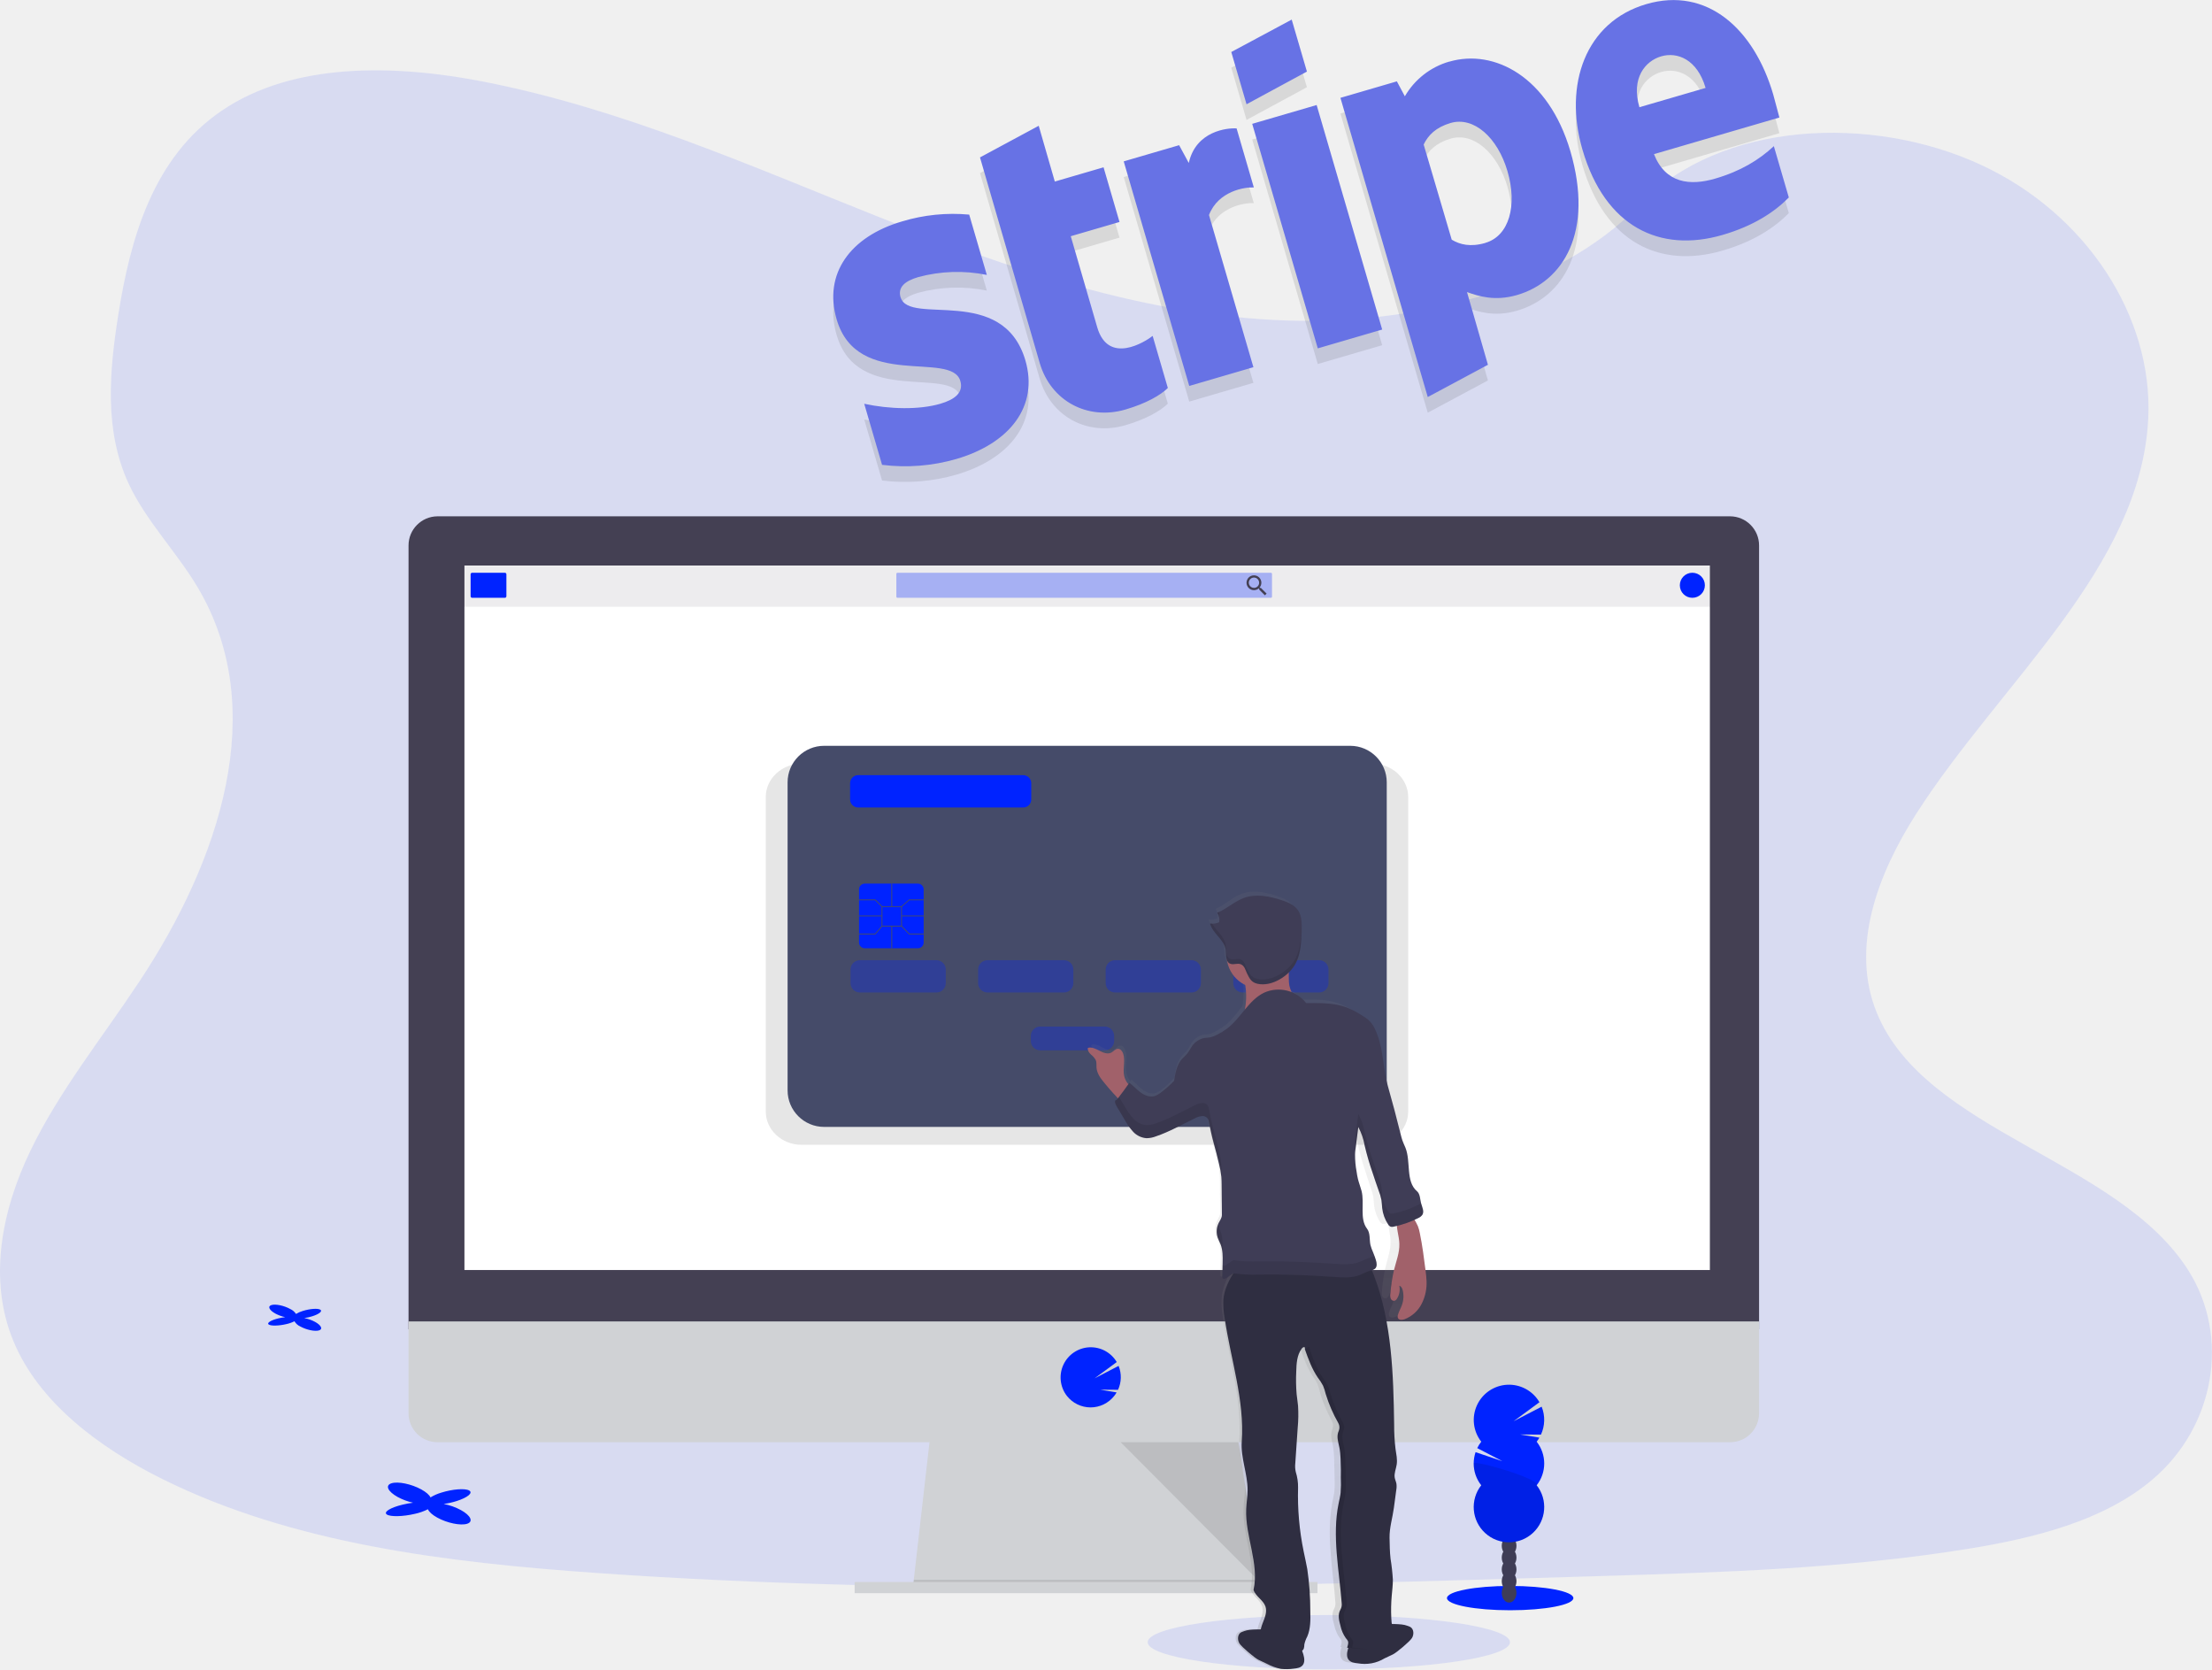
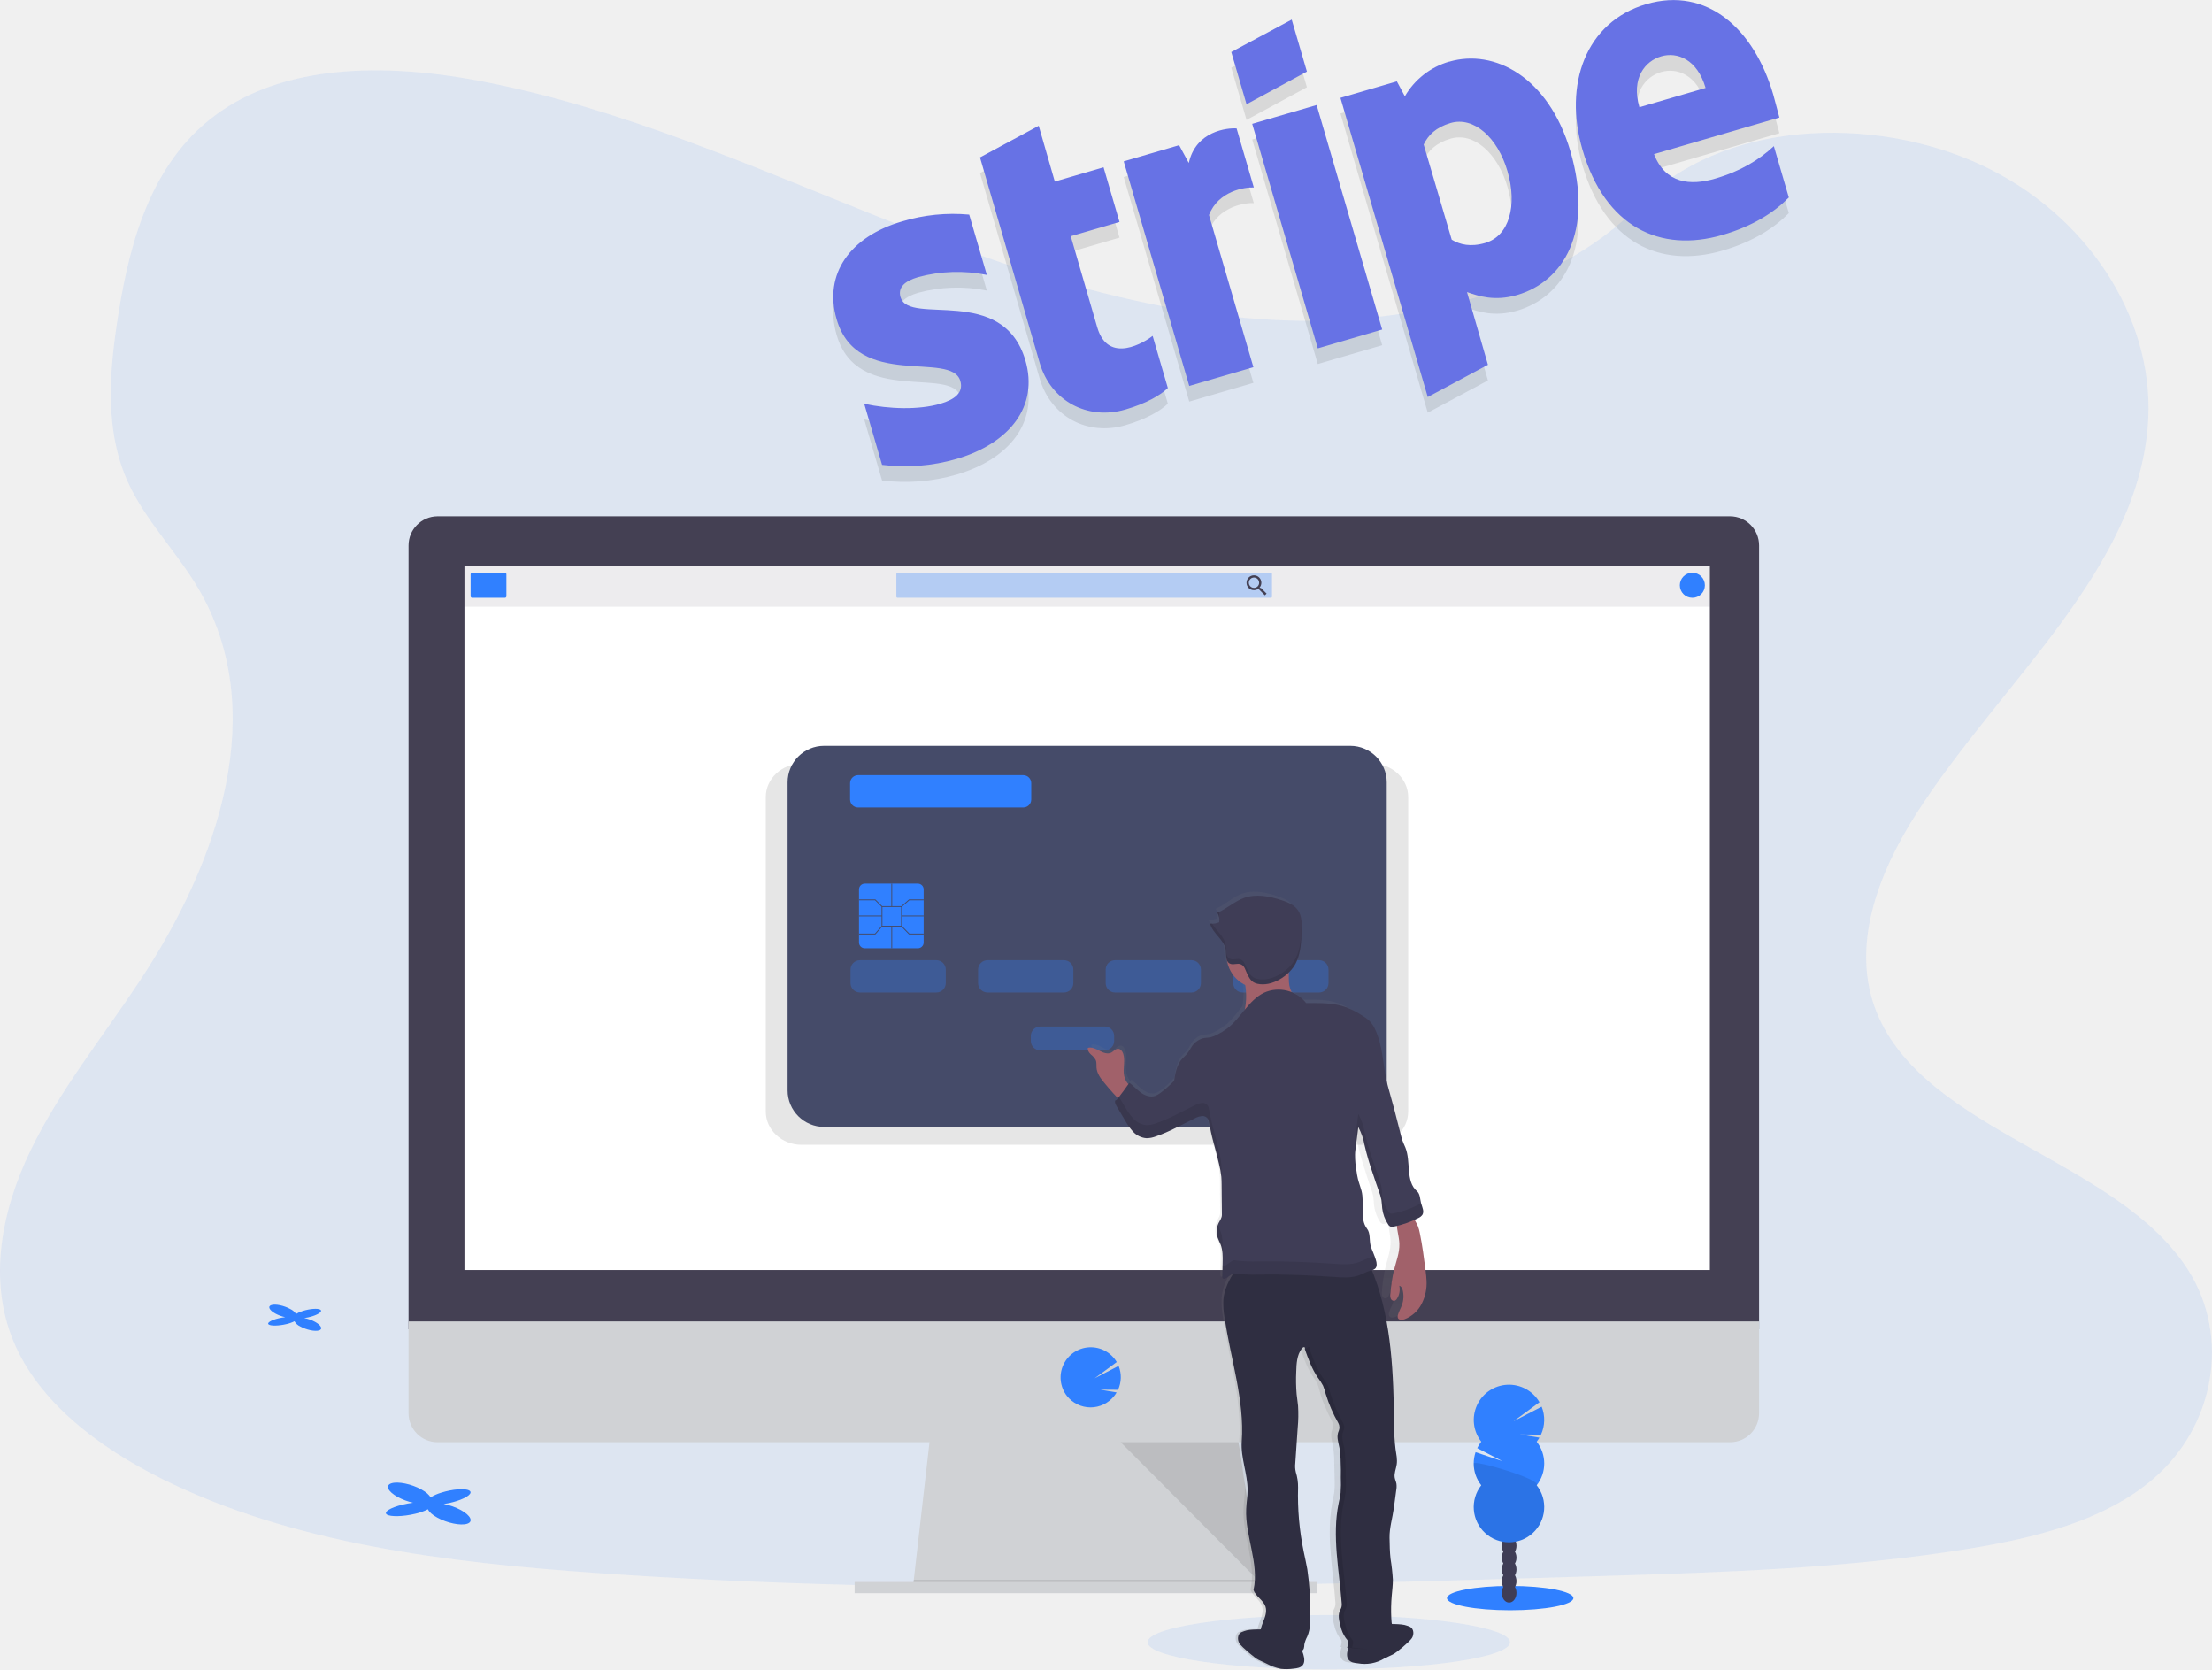
<svg xmlns="http://www.w3.org/2000/svg" id="b46bdb45-05c7-43e7-afee-243a50499326" data-name="Layer 1" width="1130" height="852.62" viewBox="0 0 1130 852.62">
  <defs>
    <linearGradient id="e0268b55-f382-4d45-820e-0bb1dff069b1" x1="675.66" y1="876.2" x2="675.66" y2="479.07" gradientUnits="userSpaceOnUse">
      <stop offset="0" stop-color="gray" stop-opacity="0.25" />
      <stop offset="0.54" stop-color="gray" stop-opacity="0.12" />
      <stop offset="1" stop-color="gray" stop-opacity="0.1" />
    </linearGradient>
  </defs>
-   <path d="M691.54,187.35c-72.44-2.57-141.44-26.53-207.32-52.74S353.07,79.35,282.37,65.46c-45.48-8.93-97.49-10.19-134.13,14.78-35.27,24-46.66,65.54-52.78,104-4.61,29-7.32,59.45,5.3,86.57,8.77,18.83,24.34,34.65,35.11,52.68,37.45,62.75,11,140.13-29.62,201.4-19,28.74-41.13,56.16-55.82,86.75s-21.49,65.65-8.64,96.86c12.75,30.94,43.11,54.17,76,70.51,66.81,33.2,145.54,42.7,222.31,48.08,169.94,11.91,340.79,6.75,511.18,1.59,63.06-1.92,126.39-3.85,188.43-13.84,34.44-5.55,70-14.35,95-35.61,31.75-27,39.62-72.67,18.34-106.5C1117.4,616,1018.73,601.92,993.79,541c-13.73-33.52.37-70.86,20.32-102,42.8-66.69,114.54-125.2,118.32-201.44,2.6-52.36-31.89-104.8-85.21-129.57-55.9-26-133.4-22.7-174.64,20.28C830.12,172.6,755.5,189.63,691.54,187.35Z" transform="translate(-35 -23.69)" fill="#0023ff" opacity="0.1" />
+   <path d="M691.54,187.35c-72.44-2.57-141.44-26.53-207.32-52.74S353.07,79.35,282.37,65.46c-45.48-8.93-97.49-10.19-134.13,14.78-35.27,24-46.66,65.54-52.78,104-4.61,29-7.32,59.45,5.3,86.57,8.77,18.83,24.34,34.65,35.11,52.68,37.45,62.75,11,140.13-29.62,201.4-19,28.74-41.13,56.16-55.82,86.75s-21.49,65.65-8.64,96.86c12.75,30.94,43.11,54.17,76,70.51,66.81,33.2,145.54,42.7,222.31,48.08,169.94,11.91,340.79,6.75,511.18,1.59,63.06-1.92,126.39-3.85,188.43-13.84,34.44-5.55,70-14.35,95-35.61,31.75-27,39.62-72.67,18.34-106.5C1117.4,616,1018.73,601.92,993.79,541c-13.73-33.52.37-70.86,20.32-102,42.8-66.69,114.54-125.2,118.32-201.44,2.6-52.36-31.89-104.8-85.21-129.57-55.9-26-133.4-22.7-174.64,20.28C830.12,172.6,755.5,189.63,691.54,187.35Z" transform="translate(-35 -23.69)" fill="#3080ff" opacity="0.1" />
  <path d="M495.05,183.53c-1.49-5.11,2.13-8.3,9.07-10.33a76.1,76.1,0,0,1,35-1.1l-9-30.8a89.93,89.93,0,0,0-34.26,3.46c-26.6,7.76-40.24,26.82-33.47,50C472.91,231,521,210.65,525.58,226.24c1.76,6-2.9,9.53-10.24,11.67-10.88,3.18-26.08,2.78-38.85,0l9.11,31.19a94.55,94.55,0,0,0,38-3c27.26-8,42.06-26.93,35.21-50.39-11.53-39-59.43-17.49-63.72-32.17Zm70.58-87.6-30,16.15,30.51,105c5.67,19.4,24.38,29.44,43.78,23.77,10.75-3.13,18-7.39,21.67-11l-7.76-26.6c-3.7,2.93-22.65,15-28.31-4.4L582,152.33l24.9-7.27-8.15-27.92-24.9,7.27Zm76.66,19-4.93-9.09-28.31,8.27L642.53,228.8l32.77-9.57-22.69-77.72c4.78-12.35,18.43-14.34,22.91-14.08l-8.8-30.15c-4.65-.35-20.83,1.25-24.43,17.66Zm32.42-20,32.9-9.6L741.09,200l-32.9,9.61L674.71,95Zm-2.9-10,30.83-16.68L694.87,41.7,664,58.25,671.81,85ZM775.37,63.14a38.55,38.55,0,0,0-22.7,17.73l-4.08-7.63-28.83,8.42,44.61,152.81L795.11,218l-10.69-37.13c5.71,2,14.07,4.85,25.6,1.49,23.46-6.85,39.32-32,27.19-73.51-11.23-38-38.9-52.36-61.84-45.67Zm18.5,92.6c-7.73,2.26-13.12.85-17.26-1.64l-14.33-48.59c2.3-4.79,6.25-8.79,13.73-11,11.92-3.49,24.08,7.47,29.09,24.64,5.13,17.56.83,33-11.23,36.56ZM940.87,80c-9.8-33.55-33.78-55.28-64.84-46.21s-42.34,41.09-32.62,74.38C854.93,147.59,883,161,915,151.67c15.6-4.55,26.36-11.54,33.82-19.12l-7.65-26.21c-7.61,7.06-17,12.8-30,16.58-12.71,3.71-25.28,2.55-31.24-12.5L944,91.71c-.5-1.7-2.23-8.59-3.14-11.74Zm-68.38,6.45c-4.33-14.81,2.92-23.61,11.18-26,8-2.33,18.31,1.34,22.63,16.15Z" transform="translate(-35 -23.69)" opacity="0.1" />
  <path d="M495.05,175.53c-1.49-5.11,2.13-8.3,9.07-10.33a76.1,76.1,0,0,1,35-1.1l-9-30.8a89.93,89.93,0,0,0-34.26,3.46c-26.6,7.76-40.24,26.82-33.47,50C472.91,223,521,202.65,525.58,218.24c1.76,6-2.9,9.53-10.24,11.67-10.88,3.18-26.08,2.78-38.85,0l9.11,31.19a94.55,94.55,0,0,0,38-3c27.26-8,42.06-26.93,35.21-50.39-11.53-39-59.43-17.49-63.72-32.17Zm70.58-87.6-30,16.15,30.51,105c5.67,19.4,24.38,29.44,43.78,23.77,10.75-3.13,18-7.39,21.67-11l-7.76-26.6c-3.7,2.93-22.65,15-28.31-4.4L582,144.33l24.9-7.27-8.15-27.92-24.9,7.27Zm76.66,19-4.93-9.09-28.31,8.27L642.53,220.8l32.77-9.57-22.69-77.72c4.78-12.35,18.43-14.34,22.91-14.08l-8.8-30.15c-4.65-.35-20.83,1.25-24.43,17.66Zm32.42-20,32.9-9.6L741.09,192l-32.9,9.61L674.71,87Zm-2.9-10,30.83-16.68L694.87,33.7,664,50.25,671.81,77ZM775.37,55.14a38.55,38.55,0,0,0-22.7,17.73l-4.08-7.63-28.83,8.42,44.61,152.81L795.11,210l-10.69-37.13c5.71,2,14.07,4.85,25.6,1.49,23.46-6.85,39.32-32,27.19-73.51-11.23-38-38.9-52.36-61.84-45.67Zm18.5,92.6c-7.73,2.26-13.12.85-17.26-1.64L762.28,97.51c2.3-4.79,6.25-8.79,13.73-11,11.92-3.49,24.08,7.47,29.09,24.64,5.13,17.56.83,33-11.23,36.56ZM940.87,72c-9.8-33.55-33.78-55.28-64.84-46.21s-42.34,41.09-32.62,74.38C854.93,139.59,883,153,915,143.67c15.6-4.55,26.36-11.54,33.82-19.12l-7.65-26.21c-7.61,7.06-17,12.8-30,16.58-12.71,3.71-25.28,2.55-31.24-12.5L944,83.71c-.5-1.7-2.23-8.59-3.14-11.74Zm-68.38,6.45c-4.33-14.81,2.92-23.61,11.18-26,8-2.33,18.31,1.34,22.63,16.15Z" transform="translate(-35 -23.69)" fill="#6772e5" />
-   <ellipse cx="678.83" cy="838.73" rx="92.55" ry="13.88" fill="#0023ff" opacity="0.1" />
+   <ellipse cx="678.83" cy="838.73" rx="92.55" ry="13.88" fill="#3080ff" opacity="0.1" />
  <polygon points="644.47 813.69 466.28 811.41 466.81 806.84 475.42 731.45 631.91 731.45 643.42 806.84 644.3 812.55 644.47 813.69" fill="#d0d2d5" />
  <polygon points="644.3 812.55 555.38 812.55 466.28 811.41 466.81 806.84 643.42 806.84 644.3 812.55" opacity="0.1" />
  <rect x="436.58" y="807.98" width="236.45" height="5.71" fill="#d0d2d5" />
  <path d="M933.62,302.34a14.87,14.87,0,0,0-14.8-14.95H258.5a14.88,14.88,0,0,0-14.8,14.95V702.6H933.62Z" transform="translate(-35 -23.69)" fill="#444053" />
  <path d="M243.7,698.6v46.88a14.8,14.8,0,0,0,14.8,14.8H918.82a14.79,14.79,0,0,0,14.8-14.8V698.6Z" transform="translate(-35 -23.69)" fill="#d0d2d5" />
  <rect x="237.26" y="288.83" width="636.23" height="359.81" fill="#fff" />
-   <path d="M592.09,742.5a15.43,15.43,0,0,0,12.13-5.89h0a15.28,15.28,0,0,0,1.2-1.77L597,733.44l9.15.07a15.44,15.44,0,0,0,.29-12.22l-12.27,6.37,11.32-8.32A15.42,15.42,0,1,0,580,736.6h0A15.43,15.43,0,0,0,592.09,742.5Z" transform="translate(-35 -23.69)" fill="#0023ff" />
+   <path d="M592.09,742.5a15.43,15.43,0,0,0,12.13-5.89h0a15.28,15.28,0,0,0,1.2-1.77L597,733.44l9.15.07a15.44,15.44,0,0,0,.29-12.22l-12.27,6.37,11.32-8.32A15.42,15.42,0,1,0,580,736.6h0A15.43,15.43,0,0,0,592.09,742.5Z" transform="translate(-35 -23.69)" fill="#3080ff" />
  <polygon points="572.51 736.59 643.6 807.98 632.69 736.59 572.51 736.59" opacity="0.1" />
  <rect x="236.76" y="288.87" width="636.92" height="21.02" fill="#444053" opacity="0.1" />
-   <rect x="240.41" y="292.53" width="18.28" height="12.79" rx="0.78" fill="#0023ff" />
-   <rect x="457.9" y="292.53" width="191.9" height="12.79" rx="0.58" fill="#0023ff" opacity="0.3" />
+   <rect x="240.41" y="292.53" width="18.28" height="12.79" rx="0.78" fill="#3080ff" />
+   <rect x="457.9" y="292.53" width="191.9" height="12.79" rx="0.58" fill="#3080ff" opacity="0.3" />
  <path d="M679.1,323.93h-.47l-.17-.14a3.94,3.94,0,0,0,.91-2.49,3.79,3.79,0,1,0-3.77,3.81,4,4,0,0,0,2.48-.91l.17.14v.47l2.93,2.93.87-.88Zm-3.5,0a2.64,2.64,0,1,1,2.63-2.63A2.61,2.61,0,0,1,675.6,323.93Z" transform="translate(-35 -23.69)" fill="#444053" />
-   <circle cx="864.54" cy="298.92" r="6.4" fill="#0023ff" />
+   <circle cx="864.54" cy="298.92" r="6.4" fill="#3080ff" />
  <path d="M736.09,413.74H444.48c-10.1,0-18.29,7.64-18.29,17.06V591.32c0,9.42,8.19,17.06,18.29,17.06H736.09c10.1,0,18.29-7.64,18.29-17.06V430.8C754.38,421.38,746.19,413.74,736.09,413.74Z" transform="translate(-35 -23.69)" opacity="0.1" />
  <rect x="402.34" y="380.91" width="306.08" height="194.64" rx="18.67" fill="#454b69" />
-   <rect x="434.49" y="490.39" width="48.66" height="16.51" rx="4.8" fill="#0023ff" opacity="0.3" />
-   <rect x="499.66" y="490.39" width="48.66" height="16.51" rx="4.8" fill="#0023ff" opacity="0.3" />
-   <rect x="526.59" y="524.28" width="42.58" height="12.16" rx="4.8" fill="#0023ff" opacity="0.3" />
-   <rect x="564.83" y="490.39" width="48.66" height="16.51" rx="4.8" fill="#0023ff" opacity="0.3" />
-   <rect x="630" y="490.39" width="48.66" height="16.51" rx="4.8" fill="#0023ff" opacity="0.3" />
-   <rect x="438.83" y="451.29" width="33.02" height="33.02" rx="2.95" fill="#0023ff" />
+   <rect x="434.49" y="490.39" width="48.66" height="16.51" rx="4.8" fill="#3080ff" opacity="0.3" />
+   <rect x="499.66" y="490.39" width="48.66" height="16.51" rx="4.8" fill="#3080ff" opacity="0.3" />
+   <rect x="526.59" y="524.28" width="42.58" height="12.16" rx="4.8" fill="#3080ff" opacity="0.3" />
+   <rect x="564.83" y="490.39" width="48.66" height="16.51" rx="4.8" fill="#3080ff" opacity="0.3" />
+   <rect x="630" y="490.39" width="48.66" height="16.51" rx="4.8" fill="#3080ff" opacity="0.3" />
+   <rect x="438.83" y="451.29" width="33.02" height="33.02" rx="2.95" fill="#3080ff" />
  <path d="M495.77,496.92H485.35V486.5h10.42Zm-10-.43h9.56v-9.56h-9.56Z" transform="translate(-35 -23.69)" fill="#454b69" />
  <rect x="455.34" y="451.29" width="0.43" height="11.73" fill="#454b69" />
  <rect x="455.34" y="473.01" width="0.43" height="11.3" fill="#454b69" />
  <rect x="438.83" y="467.58" width="11.73" height="0.43" fill="#454b69" />
  <rect x="460.56" y="467.58" width="11.3" height="0.43" fill="#454b69" />
  <polygon points="450.41 463.18 447 459.79 438.83 459.79 438.83 459.35 447.18 459.35 450.72 462.87 450.41 463.18" fill="#454b69" />
  <polygon points="460.7 463.18 460.41 462.86 464.38 459.35 471.85 459.35 471.85 459.79 464.55 459.79 460.7 463.18" fill="#454b69" />
  <polygon points="447.19 477.24 438.83 477.24 438.83 476.8 446.99 476.8 450.4 472.87 450.73 473.16 447.19 477.24" fill="#454b69" />
  <polygon points="471.85 477.24 464.37 477.24 460.4 473.17 460.71 472.86 464.56 476.8 471.85 476.8 471.85 477.24" fill="#454b69" />
-   <rect x="434.27" y="395.9" width="92.54" height="16.51" rx="4.1" fill="#0023ff" />
+   <rect x="434.27" y="395.9" width="92.54" height="16.51" rx="4.1" fill="#3080ff" />
  <path d="M758.79,676.69c-.06-1.72-.27-3.44-.48-5.15-.77-6.42-1.56-12.84-2.81-19.17a20.32,20.32,0,0,0-1-3.62c-.45-1.11-1.07-2.13-1.54-3.23a.56.56,0,0,0,0-.12c.58-.28,1.15-.56,1.71-.86a8.57,8.57,0,0,0,1.16-.71,3.28,3.28,0,0,0,.91-1c1-1.76-.12-4-.63-6h0c-.54-2.15-.42-4.73-2-6.17-5.64-5-2.84-15.2-5.66-22.36-.5-1.25-1.07-2.48-1.5-3.76-.33-1-.56-2-.8-3q-3-12.5-6.32-24.89c-2.33-8.56-2.08-17.48-5-25.84a27.79,27.79,0,0,0-2.15-5,13.42,13.42,0,0,0-3.88-4.19c-4.26-2.94-8.55-5.45-13.55-6.52s-10.4-.9-15.5-.88a16.42,16.42,0,0,0-7.24-5.65l-.09-.26a17.91,17.91,0,0,1-.94-3.13,21.35,21.35,0,0,1-.25-3.2c0-1.15-.05-2.31-.08-3.46l.28-.27a19.36,19.36,0,0,0,1.84-2.26,15.83,15.83,0,0,0,1.4-2.39,22.2,22.2,0,0,0,1.14-2.93,33,33,0,0,0,1.23-6.21c.27-2.47.35-5,.42-7.47,0-.5,0-1,0-1.51v-.37c0-.4,0-.79,0-1.18v-.13a13.47,13.47,0,0,0-1.86-7.28c-1.81-2.7-4.91-4-7.9-5.08-6-2.08-12.59-3.45-18.52-1.22-4.71,1.78-8.47,5.66-13.12,7.63v0a5.77,5.77,0,0,1,.29.55.59.59,0,0,1,0,.08c.08.18.15.35.21.53v0a6.57,6.57,0,0,1,.33,1.25h0a7.4,7.4,0,0,1,0,2.44,8.34,8.34,0,0,1-4.48.66,14.24,14.24,0,0,0,2.82,5.12c.41.52.84,1,1.25,1.55l.63.78A16.22,16.22,0,0,1,659.7,505a8.16,8.16,0,0,1,.49,1.87c.19,1.27.14,2.73.31,4a6.08,6.08,0,0,0,.41,1.59,16.75,16.75,0,0,0,8.88,12.47,36.8,36.8,0,0,1,0,11.94c0,.22-.08.44-.13.66-2.72,3.43-5.33,7.05-8.68,9.73a31.59,31.59,0,0,1-4.87,3.14,13.37,13.37,0,0,1-3.21,1.33c-1.26.29-2.58.25-3.83.56a10,10,0,0,0-5.69,4.63,33.45,33.45,0,0,1-2.1,3.38c-.7.87-1.58,1.58-2.32,2.41-2.68,3-3.41,7.34-4,11.4a52.19,52.19,0,0,1-6.83,6.31,10,10,0,0,1-2.54,1.47c-2.36.79-4.95-.22-7-1.74s-3.65-3.52-5.63-5.08l-.52.77a4.16,4.16,0,0,1-.41-.47,10,10,0,0,1-1.65-3.82c-.72-3.69.64-7.64-.42-11.23-.39-1.3-1.33-2.64-2.63-2.61s-2.11,1.33-3.23,1.94c-1.8,1-4,.09-5.78-.9s-3.81-2.1-5.76-1.51a4.09,4.09,0,0,0,1.49,3.4,9.07,9.07,0,0,1,2.42,2.93,13.23,13.23,0,0,1,.33,3.79c.2,2.92,2,5.43,3.74,7.71q3.24,4.15,6.78,8.06l0,0a2.5,2.5,0,0,1-1.26,1.09,2.65,2.65,0,0,0,0,1.45,5.88,5.88,0,0,0,.38.95c.23.47.51.93.75,1.36l3.51,6.17.57,1c.24.42.48.82.73,1.23a22.64,22.64,0,0,0,2.93,4,12,12,0,0,0,1.84,1.58,9.54,9.54,0,0,0,1.37.82,8,8,0,0,0,2.12.73,6.62,6.62,0,0,0,1.1.14,7.37,7.37,0,0,0,1.15,0,15.33,15.33,0,0,0,3.37-.87c6.69-2.35,12.83-6.1,19.19-9.29a10.68,10.68,0,0,1,2.79-1.08,4.58,4.58,0,0,1,1-.08,3.67,3.67,0,0,1,1,.17,3.61,3.61,0,0,1,.9.45,2.59,2.59,0,0,1,1.09,1.62c.19,1,.37,1.93.55,2.89s.38,1.92.58,2.88c.4,1.91.83,3.82,1.33,5.71.27,1,.53,2.06.79,3.1.64,2.54,1.27,5.1,1.85,7.66.18.8.35,1.61.51,2.41a37,37,0,0,1,.64,4.31.38.38,0,0,1,0,.1c.1,1.26.11,2.51.12,3.77l0,3.95.1,11.66c0,1.68-.9,2.73-1.61,4.24-.14.31-.27.63-.38.95h0v0a10.79,10.79,0,0,0-.33,1.24c0,.13-.06.27-.08.4s0,.31-.06.46,0,.3-.05.44,0,.3,0,.44,0,.32,0,.48,0,.28,0,.41,0,.35,0,.52,0,.25,0,.37.07.39.1.59l.06.3c.07.29.14.58.24.87.2.6.45,1.19.71,1.77s.52,1.17.74,1.77a12,12,0,0,1,.36,1.16,2.61,2.61,0,0,1,.06.27c.08.31.15.62.21.94l0,.22c.06.34.11.69.15,1a.49.49,0,0,1,0,.12c0,.39.08.78.1,1.17h0c.09,1.42.07,2.87,0,4.3l-.12,7.12v.22h0a1.25,1.25,0,0,0,.14.64.78.78,0,0,0,.67.36,2.54,2.54,0,0,0,1.39-.54l3.18-2.31H664c-2.51,4.11-4.52,8.64-4.91,13.47a43,43,0,0,0,.61,9.53c2.93,21,9.83,42.19,8.38,63.39-.57,8.35,2.89,16.49,2.87,24.85,0,3.25-.55,6.47-.69,9.71-.61,13.92,6.49,28,3.6,41.6,1,3.38,4.79,5.18,5.86,8.54.9,2.85-.4,5.88-1.45,8.67a17.67,17.67,0,0,0-.87,3c-2.91,0-6.14.06-8.08.87a12,12,0,0,0-1.57.64c-1.79,1.07-1.91,4-.78,5.77s7.48,7.42,9.34,8.35l4.07,2a24.42,24.42,0,0,0,7,2.64,23.94,23.94,0,0,0,6.21-.12c1.59-.17,3.35-.43,4.38-1.73,1.45-1.84.71-4.83-.28-7.49a2.67,2.67,0,0,0,.82-1.11,8.88,8.88,0,0,0,.27-2.13,16,16,0,0,1,1.42-4c1.67-4.07,1.6-8.65,1.5-13.08a151.73,151.73,0,0,0-1.48-21.53c-.5-3-1.18-6-1.76-9a148.92,148.92,0,0,1-2.73-33,26.41,26.41,0,0,0-1.11-7.94,14.26,14.26,0,0,1-.26-4.53l1.2-18.31a73.51,73.51,0,0,0,.17-11.2c-.17-2-.5-4-.7-6a91.27,91.27,0,0,1-.19-11.46c.11-4.11.3-8.52,2.65-11.82a1.84,1.84,0,0,1,1.12-.87c.48-.07.62.58.44,1,.25.76.51,1.51.77,2.27.08.22.15.43.23.64.13.39.27.78.41,1.17s.2.54.29.81l.39,1c.11.3.23.59.34.88s.25.63.38.94.26.62.4.93.24.57.37.86l.48,1c.12.25.24.51.37.76s.39.73.59,1.09c.11.21.22.42.34.62.32.56.65,1.1,1,1.64h0c.68,1,1.41,2,2,3.07a10.16,10.16,0,0,1,.56,1.09,26.93,26.93,0,0,1,1.31,4.26c.35,1.32.76,2.61,1.21,3.88s1,2.54,1.49,3.78c.27.62.55,1.24.83,1.85.84,1.85,1.75,3.67,2.67,5.47a5.09,5.09,0,0,1,.38,1,4.64,4.64,0,0,1,.11.51,4.56,4.56,0,0,1,0,1,4.2,4.2,0,0,1-.08.62,4.67,4.67,0,0,1-.27.9c-1.23,2.81-.24,5.58.3,8.34a52.75,52.75,0,0,1,.68,8.8c0,1,0,2,.09,2.93,0,1.22,0,2.43.07,3.65s0,2.62.07,3.93a34.25,34.25,0,0,1-.16,3.93c0,.46-.12.91-.19,1.36-.22,1.35-.53,2.69-.8,4a79.55,79.55,0,0,0-1.38,16q0,3.23.21,6.47c.12,2.17.29,4.33.48,6.5.1,1.19.22,2.38.34,3.57.2,2.06.42,4.12.64,6.18s.46,4.33.67,6.48.4,4.3.55,6.44a5.39,5.39,0,0,1-.64,3.06,6.88,6.88,0,0,0-.5,1.16,6.24,6.24,0,0,0-.22.85,9,9,0,0,0-.12,1,11.39,11.39,0,0,0,.12,2.1q.08.52.18,1c.15.69.33,1.38.51,2.06a20.73,20.73,0,0,0,2,5.4,8,8,0,0,0,.66,1c.07.1.15.19.23.29a7.17,7.17,0,0,1,.57.76,2.42,2.42,0,0,1,.21.39,3.07,3.07,0,0,1,.12,1.73c-.11.6-.32,1.2-.48,1.77h0l.52.07c-.73,2.31-1.07,4.68.16,6.23,1,1.3,2.79,1.56,4.38,1.73a23.5,23.5,0,0,0,6.21.13,24.42,24.42,0,0,0,7-2.64l4.07-2c1.86-.93,8.2-6.54,9.33-8.36s1-4.69-.77-5.76a11.29,11.29,0,0,0-1.57-.65c-1.8-.75-4.71-.82-7.43-.86-.14-1-.22-2.09-.26-3.12a86.22,86.22,0,0,1,.22-11.48c.23-2.71.58-5.41.55-8.12,0-3.62-.75-7.2-1.14-10.8s-.43-7.12-.49-10.68c-.09-5.24,1.45-10.23,2.12-15.41l1.17-9.11a11.08,11.08,0,0,0,.08-3.35c-.18-1-.64-2-.83-3-.41-2.27.62-4.52.94-6.81.37-2.63-.2-5.3-.57-7.94a103.23,103.23,0,0,1-.69-12.56c-.36-25.8-1.09-52.18-9.81-76.32-.35-1-.73-2-1.12-2.93a5.25,5.25,0,0,0,.52-.17,3.51,3.51,0,0,0,.77-.4,2.1,2.1,0,0,0,.3-.22,2.31,2.31,0,0,0,.59-1,3.77,3.77,0,0,0,.18-1.13,8.05,8.05,0,0,0-.29-2l-.12-.41c-.2-.68-.42-1.35-.65-2h0c-.22-.65-.46-1.28-.71-1.92a23.37,23.37,0,0,1-1.26-3.67c-.61-2.84,0-6.12-1.71-8.43-3.78-5.18-1.11-13.14-2.69-19.45-.52-2-1.28-4-1.76-6-.3-1.28-.49-2.59-.68-3.9a48.58,48.58,0,0,1-.74-8.58c0-1.44.22-2.88.39-4.31l1.2-9.92a29.6,29.6,0,0,1,2.84,8.16c.09.41.17.81.26,1.22a144.38,144.38,0,0,0,4,14.48c.91,2.87,1.81,5.73,2.79,8.57.29.81.57,1.63.83,2.46a19.8,19.8,0,0,1,.6,2.53c.11.68.16,1.38.21,2.07s.09,1.4.16,2.09a19.68,19.68,0,0,0,2.9,8.31,2.43,2.43,0,0,1,.14.2,2.36,2.36,0,0,0,1.22,1.06h0a2.68,2.68,0,0,0,1.09,0h.06c.53-.11,1.06-.23,1.58-.36a2,2,0,0,0,.23-.06c.24,3.1,1.16,6.19,1.24,9.32.1,4.55-1.57,8.91-2.63,13.32a84.89,84.89,0,0,0-1.79,12.22,5.41,5.41,0,0,0,.15,2.44,1.73,1.73,0,0,0,1.82,1.23,2.2,2.2,0,0,0,1.29-1.15,9.13,9.13,0,0,0,1.11-6.59c.95.2,1.44,1.29,1.67,2.28a13.7,13.7,0,0,1-.42,7.74c-.59,1.66-1.5,3.19-2,4.9a2.56,2.56,0,0,0,0,1.64c.5,1.15,2.08,1.07,3.22.65a16.19,16.19,0,0,0,8.49-8A24.52,24.52,0,0,0,758.79,676.69Z" transform="translate(-35 -23.69)" fill="url(#e0268b55-f382-4d45-820e-0bb1dff069b1)" />
  <path d="M700.45,874.2c-1.07,1.29-2.9,1.55-4.56,1.72a26,26,0,0,1-6.47.12,26.4,26.4,0,0,1-7.27-2.62l-4.24-2c-1.93-.93-8.53-6.51-9.71-8.32s-1.06-4.66.8-5.73a13,13,0,0,1,1.64-.64c3.12-1.24,9.44-.61,12.76-1.09a8.84,8.84,0,0,1,4.72,1.11c3.28,1.45,9.06,2.6,10.49,6.29C699.72,865.88,702.76,871.39,700.45,874.2Z" transform="translate(-35 -23.69)" fill="#2f2e41" />
  <path d="M724,871.46c1.07,1.29,2.9,1.55,4.56,1.72a19.52,19.52,0,0,0,13.73-2.51l4.24-2c1.94-.93,8.54-6.51,9.72-8.32s1.06-4.67-.81-5.73a11,11,0,0,0-1.63-.64c-3.12-1.24-9.44-.61-12.76-1.09a8.81,8.81,0,0,0-4.73,1.11c-3.27,1.45-9,2.6-10.48,6.29C724.7,863.14,721.65,868.65,724,871.46Z" transform="translate(-35 -23.69)" fill="#2f2e41" />
  <path d="M734.31,669.26a50.49,50.49,0,0,1,2.67,6.08c9.08,24,9.84,50.26,10.22,75.93a96.46,96.46,0,0,0,.71,12.49c.38,2.63,1,5.28.59,7.91-.33,2.27-1.4,4.51-1,6.76.19,1,.67,2,.86,3a10.36,10.36,0,0,1-.09,3.33l-1.21,9.06c-.7,5.16-2.3,10.12-2.21,15.33.06,3.55.12,7.1.51,10.63a105.28,105.28,0,0,1,1.19,10.74c0,2.7-.34,5.39-.58,8.08a83.68,83.68,0,0,0-.23,11.42c.14,2.93.48,6,2,8.47-1.75,2.5-3.47,4.74-6.26,6-5.67,2.48-12.18,1.64-18.31.75.34-1.13.86-2.41.37-3.49a6.58,6.58,0,0,0-1.05-1.43,17,17,0,0,1-2.73-6.34c-.74-2.71-1.48-5.62,0-8.21a5.2,5.2,0,0,0,.67-3c-1.27-17-5.06-34.64-1.57-51.35.37-1.78.81-3.56,1-5.37a65.8,65.8,0,0,0,.1-7.82L720,774.5c-.18-3.87,0-7.84-.8-11.67-.55-2.74-1.59-5.5-.31-8.3a4.55,4.55,0,0,0-.19-4,74,74,0,0,1-6.46-14.91,25.86,25.86,0,0,0-1.36-4.24,30.07,30.07,0,0,0-2.68-4.13c-3-4.41-4.86-9.52-6.64-14.56.19-.47,0-1.11-.45-1a1.88,1.88,0,0,0-1.17.87c-2.44,3.28-2.65,7.66-2.76,11.76a86.74,86.74,0,0,0,.2,11.4c.2,2,.55,4,.73,6a70.27,70.27,0,0,1-.18,11.14L696.7,771a13.09,13.09,0,0,0,.26,4.51,25.23,25.23,0,0,1,1.16,7.89A141.87,141.87,0,0,0,701,816.18c.6,3,1.31,5.94,1.83,8.93a146.09,146.09,0,0,1,1.54,21.42c.11,4.41.18,9-1.56,13a14.89,14.89,0,0,0-1.48,4,8.27,8.27,0,0,1-.28,2.12c-.51,1.31-2,1.87-3.41,2.17a27.75,27.75,0,0,1-7.87.56,4.41,4.41,0,0,1-1.79-.4c-1-.51-1.5-1.59-2.25-2.4-1.61-1.76-4.29-2.3-5.76-4.18-1.84-2.36-1.07-5.77,0-8.55s2.44-5.79,1.5-8.63c-1.11-3.33-5-5.13-6.1-8.49,3-13.54-4.38-27.54-3.75-41.39.15-3.23.71-6.43.72-9.66,0-8.32-3.57-16.42-3-24.72,1.51-21.09-5.68-42.15-8.72-63.08a40.74,40.74,0,0,1-.64-9.47c.45-5.24,2.88-10.11,5.8-14.48,2.1-3.13,4.62-6.2,8.09-7.66,2.86-1.21,6.06-1.2,9.16-1.18,7.74.06,15.48.12,23.22.26a76.37,76.37,0,0,1,15.7,1.4C726.14,666.7,730.06,668.65,734.31,669.26Z" transform="translate(-35 -23.69)" fill="#2f2e41" />
  <g opacity="0.1">
    <path d="M702.38,712.5a1.91,1.91,0,0,1,1.17-.87c.5-.07.65.57.46,1,1.78,5,3.6,10.15,6.63,14.56a29.23,29.23,0,0,1,2.69,4.13,26.86,26.86,0,0,1,1.36,4.24,74.5,74.5,0,0,0,6.45,14.91,4.52,4.52,0,0,1,.19,4c-1.28,2.8-.24,5.56.32,8.3.77,3.83.62,7.8.8,11.67,0,1.21,0,2.42.07,3.63a63.75,63.75,0,0,1-.09,7.82c-.21,1.81-.65,3.59-1,5.37-3.48,16.71.3,34.32,1.57,51.35a5.19,5.19,0,0,1-.66,3c-1.52,2.59-.78,5.5,0,8.21a16.72,16.72,0,0,0,2.73,6.34,7.31,7.31,0,0,1,1,1.43c.49,1.08,0,2.36-.38,3.49a77.14,77.14,0,0,0,8.18.87,59.19,59.19,0,0,1-10.61-.87c.34-1.13.86-2.41.37-3.49a6.58,6.58,0,0,0-1.05-1.43,17,17,0,0,1-2.73-6.34c-.74-2.71-1.48-5.62,0-8.21a5.2,5.2,0,0,0,.67-3c-1.27-17-5.06-34.64-1.57-51.35.37-1.78.81-3.56,1-5.37a65.8,65.8,0,0,0,.1-7.82c0-1.21-.05-2.42-.08-3.63-.18-3.87,0-7.84-.8-11.67-.55-2.74-1.59-5.5-.31-8.3a4.55,4.55,0,0,0-.19-4,74,74,0,0,1-6.46-14.91,26.86,26.86,0,0,0-1.36-4.24,30.07,30.07,0,0,0-2.68-4.13c-2.9-4.21-4.69-9.05-6.39-13.87C702,713.07,702.18,712.78,702.38,712.5Z" transform="translate(-35 -23.69)" />
  </g>
  <path d="M609.26,573.11c-.75-3.67.67-7.6-.44-11.17-.4-1.29-1.38-2.63-2.73-2.6s-2.2,1.32-3.36,1.93c-1.87,1-4.15.09-6-.89s-4-2.1-6-1.51c-.24,1.28.62,2.49,1.56,3.38a9.31,9.31,0,0,1,2.51,2.92c.47,1.18.25,2.5.35,3.77.21,2.9,2,5.41,3.89,7.67a137.21,137.21,0,0,0,9.43,10.45s5-6.24,4.93-7.33-1.78-2-2.4-2.82A9.57,9.57,0,0,1,609.26,573.11Z" transform="translate(-35 -23.69)" fill="#a1616a" />
  <path d="M759.32,649.91a19.43,19.43,0,0,1,1,3.6c1.3,6.3,2.12,12.69,2.93,19.07.21,1.7.43,3.41.49,5.12a23.37,23.37,0,0,1-2.43,11.79,16.49,16.49,0,0,1-8.83,8c-1.18.42-2.83.5-3.35-.64a2.46,2.46,0,0,1,0-1.63c.47-1.7,1.42-3.23,2-4.88a13.15,13.15,0,0,0,.44-7.7c-.24-1-.75-2.07-1.74-2.27a8.75,8.75,0,0,1-1.16,6.56,2.27,2.27,0,0,1-1.34,1.14,1.81,1.81,0,0,1-1.9-1.22,5.23,5.23,0,0,1-.15-2.43,81.72,81.72,0,0,1,1.86-12.16c1.1-4.39,2.85-8.72,2.73-13.25-.1-4.1-1.73-8.13-1.27-12.2a1,1,0,0,1,.74-1,27,27,0,0,1,3.53-1.17c.71-.18,3.13-1,3.81-.64s.72,2.13,1,2.75C758.21,647.78,758.86,648.8,759.32,649.91Z" transform="translate(-35 -23.69)" fill="#a1616a" />
  <circle cx="643.39" cy="487.97" r="16.75" fill="#a1616a" />
  <path d="M693.4,523.78a18.89,18.89,0,0,0,.25,3.19,17,17,0,0,0,1,3.11,18.14,18.14,0,0,0,2.34,4.6,6.85,6.85,0,0,0,4.24,2.76A120.46,120.46,0,0,1,665,547.91a15.28,15.28,0,0,0,4.8-5.13,14.49,14.49,0,0,0,1.27-4.17,35,35,0,0,0-1.57-18.07c-.21-.56-.41-1.26,0-1.73a1.71,1.71,0,0,1,.6-.38,37.21,37.21,0,0,1,15.74-2.94c1.38,0,2.76.07,4.14.17.74.06,2.37-.1,3,.44s.35,2.66.37,3.53Z" transform="translate(-35 -23.69)" fill="#a1616a" />
  <path d="M702.26,536a17.94,17.94,0,0,0-21.44-5.34c-8,3.81-11.9,13-18.91,18.32a33,33,0,0,1-5.08,3.13,14.18,14.18,0,0,1-3.34,1.32c-1.31.29-2.67.25-4,.56a10.27,10.27,0,0,0-5.93,4.6,31.14,31.14,0,0,1-2.18,3.36c-.73.87-1.64,1.58-2.41,2.41-2.79,3-3.55,7.3-4.18,11.34a53.71,53.71,0,0,1-7.12,6.27,10,10,0,0,1-2.64,1.46c-2.45.8-5.16-.21-7.25-1.72s-3.79-3.5-5.85-5c-1.89,2.7-3.87,5.42-5.89,8a2.53,2.53,0,0,1-1.32,1.08c-.38,1.28.53,2.6,1.21,3.74l3.65,6.14a31.13,31.13,0,0,0,4.41,6.18A10.35,10.35,0,0,0,620.7,605a13.27,13.27,0,0,0,4.71-.91c7-2.34,13.35-6.07,20-9.25a8.89,8.89,0,0,1,3.92-1.15,3.17,3.17,0,0,1,3.1,2.23c.76,3.84,1.51,7.66,2.55,11.42q1.49,5.34,2.75,10.71a46.22,46.22,0,0,1,1.2,6.69c.11,1.28.12,2.56.14,3.85l.14,15.52c0,1.68-.94,2.72-1.68,4.22a10,10,0,0,0-.47,7.46c.41,1.21,1.06,2.33,1.52,3.53,1.1,2.89,1.06,6.07,1,9.16l-.13,7.08a1.48,1.48,0,0,0,.15.86c.43.67,1.47.28,2.13-.18L665,674a75.63,75.63,0,0,0,13.38.65c12.71-.18,25.43.32,38.11,1.21,4.24.3,8.61.62,12.61-.79,2-.72,3.9-1.87,6-2.44a5.48,5.48,0,0,0,2.37-1c1.16-1.07.85-3,.38-4.46-.42-1.32-.89-2.63-1.42-3.91a23.74,23.74,0,0,1-1.32-3.65c-.63-2.82,0-6.09-1.77-8.39-3.94-5.15-1.15-13.08-2.81-19.35-.53-2-1.32-4-1.82-6-.32-1.28-.52-2.58-.71-3.88a45.44,45.44,0,0,1-.77-8.54c0-1.43.23-2.86.41-4.28l1.25-9.88a31.45,31.45,0,0,1,3.22,9.34,137.14,137.14,0,0,0,4.2,14.41c.94,2.85,1.88,5.69,2.9,8.52a27.76,27.76,0,0,1,1.49,5c.22,1.37.23,2.77.39,4.14a18.89,18.89,0,0,0,3,8.27,2.72,2.72,0,0,0,1.42,1.26,2.85,2.85,0,0,0,1.23,0,48.94,48.94,0,0,0,12.72-4.4,5.19,5.19,0,0,0,2.15-1.68c1.08-1.76-.13-3.95-.66-5.95s-.43-4.71-2.11-6.14c-5.87-5-3-15.13-5.89-22.25-.52-1.25-1.12-2.46-1.56-3.74-.34-1-.59-2-.84-3q-3.07-12.43-6.58-24.77c-2.42-8.52-2.16-17.39-5.21-25.71a27.12,27.12,0,0,0-2.23-5,13.65,13.65,0,0,0-4-4.17c-4.43-2.93-8.89-5.42-14.1-6.48S707.56,535.94,702.26,536Z" transform="translate(-35 -23.69)" fill="#3f3d56" />
  <path d="M663.17,515.76c-2.25-1.21-1.66-4.51-2-7-.79-5.21-6.66-8.29-8-13.37a9,9,0,0,0,4.66-.66,7.14,7.14,0,0,0-.94-4.88c4.83-2,8.75-5.81,13.65-7.58,6.18-2.23,13-.86,19.28,1.21,3.11,1,6.34,2.37,8.22,5.05,2.06,2.95,2,6.82,1.92,10.42-.17,5.64-.4,11.48-2.91,16.53-3.19,6.43-12.24,12.38-19.72,10.64-3.1-.72-4-2.68-5.33-5.38-.82-1.68-1.12-3.63-3-4.51S665,516.74,663.17,515.76Z" transform="translate(-35 -23.69)" fill="#3f3d56" />
  <g opacity="0.1">
    <path d="M659.53,669.67a.36.36,0,0,0,0,.09c.43.67,1.47.28,2.13-.18l3.32-2.29a75.63,75.63,0,0,0,13.38.64c12.71-.18,25.43.32,38.11,1.21,4.24.3,8.61.62,12.61-.79,2-.72,3.9-1.86,6-2.44a6.9,6.9,0,0,0,2.07-.74c.24.66.47,1.32.68,2,.47,1.51.78,3.39-.38,4.46a5.48,5.48,0,0,1-2.37,1c-2.08.57-4,1.72-6,2.44-4,1.41-8.37,1.09-12.61.79-12.68-.89-25.4-1.39-38.11-1.21A75.63,75.63,0,0,1,665,674l-3.32,2.3c-.66.46-1.7.85-2.13.18a1.48,1.48,0,0,1-.15-.86Q659.47,672.65,659.53,669.67Z" transform="translate(-35 -23.69)" />
    <path d="M732.11,608.61a31.45,31.45,0,0,0-3.22-9.34l-1.25,9.88c-.08.62-.16,1.24-.23,1.86a30.65,30.65,0,0,1-.18-4.28c0-1.43.23-2.86.41-4.28l1.25-9.88a31.45,31.45,0,0,1,3.22,9.34,137.14,137.14,0,0,0,4.2,14.41c.94,2.85,1.88,5.7,2.9,8.52a28,28,0,0,1,1.49,5c.22,1.37.23,2.77.39,4.14a18.74,18.74,0,0,0,3,8.27,2.66,2.66,0,0,0,1.41,1.26,2.85,2.85,0,0,0,1.23-.05,48.94,48.94,0,0,0,12.72-4.4,8,8,0,0,0,1.49-.95v0c.53,2,1.74,4.19.66,5.95a5.19,5.19,0,0,1-2.15,1.68,48.94,48.94,0,0,1-12.72,4.4,2.85,2.85,0,0,1-1.23,0,2.66,2.66,0,0,1-1.41-1.26,18.78,18.78,0,0,1-3-8.27c-.16-1.37-.17-2.77-.39-4.14a27.76,27.76,0,0,0-1.49-5c-1-2.83-2-5.67-2.9-8.52A137.14,137.14,0,0,1,732.11,608.61Z" transform="translate(-35 -23.69)" />
    <path d="M731.08,635.84c0,.44,0,.89,0,1.34C731.1,636.73,731.09,636.29,731.08,635.84Z" transform="translate(-35 -23.69)" />
    <path d="M658.55,652.66c1.1,2.89,1.06,6.07,1,9.16,0,.81,0,1.61,0,2.42a16.51,16.51,0,0,0-1-4.88c-.46-1.2-1.11-2.32-1.52-3.53a10,10,0,0,1,.08-6.51C657.52,650.46,658.11,651.53,658.55,652.66Z" transform="translate(-35 -23.69)" />
    <path d="M606.06,584.65l.57-.74,3,5a30.84,30.84,0,0,0,4.41,6.18,10.35,10.35,0,0,0,6.69,3.25,13.48,13.48,0,0,0,4.71-.9c7-2.35,13.35-6.08,20-9.26A8.89,8.89,0,0,1,649.3,587a3.18,3.18,0,0,1,3.1,2.24c.76,3.83,1.51,7.65,2.55,11.41q1.49,5.34,2.75,10.71a46.22,46.22,0,0,1,1.2,6.69c.11,1.28.12,2.57.13,3.85l.15,15.53a3.74,3.74,0,0,1-.06.68l-.09-9.51c0-1.29,0-2.57-.13-3.85a46.22,46.22,0,0,0-1.2-6.69q-1.28-5.37-2.75-10.71c-1-3.76-1.79-7.58-2.55-11.42a3.17,3.17,0,0,0-3.1-2.23,8.89,8.89,0,0,0-3.92,1.15c-6.62,3.18-13,6.91-20,9.25a13.27,13.27,0,0,1-4.71.91,10.35,10.35,0,0,1-6.69-3.25,31.13,31.13,0,0,1-4.41-6.18c-1.21-2.05-2.43-4.09-3.65-6.14-.68-1.14-1.59-2.46-1.21-3.74A2.53,2.53,0,0,0,606.06,584.65Z" transform="translate(-35 -23.69)" />
  </g>
  <g opacity="0.1">
    <path d="M657.75,492.27h0a7,7,0,0,0-.92-2.45q.42-.17.84-.36A7,7,0,0,1,657.75,492.27Z" transform="translate(-35 -23.69)" />
    <path d="M661.13,506.29c.38,2.53-.21,5.82,2,7,1.82,1,4-.41,5.79.45s2.14,2.83,3,4.51c1.31,2.7,2.23,4.65,5.33,5.38,7.48,1.74,16.53-4.22,19.72-10.65,2.51-5.05,2.74-10.89,2.91-16.53,0-.28,0-.55,0-.83,0,1.09,0,2.19,0,3.27-.17,5.64-.4,11.48-2.91,16.53-3.19,6.43-12.24,12.38-19.72,10.64-3.1-.72-4-2.68-5.33-5.38-.82-1.68-1.12-3.63-3-4.51s-4,.54-5.79-.44c-2.25-1.21-1.66-4.51-2-7-.79-5.21-6.66-8.29-8-13.37a7.88,7.88,0,0,0,1.09.07C656.37,499.14,660.48,502,661.13,506.29Z" transform="translate(-35 -23.69)" />
  </g>
-   <path d="M270.44,794.93a30.29,30.29,0,0,0-8.79-3.11,40.74,40.74,0,0,0,6.58-1.48c5.71-1.81,8.59-4.23,6.43-5.42s-8.55-.69-14.26,1.12a22.3,22.3,0,0,0-5.48,2.43c-.59-1.25-2.19-2.7-4.7-4.08-5.07-2.79-11.89-4.19-15.23-3.14s-1.93,4.17,3.15,7a30.73,30.73,0,0,0,7.88,2.93,45.8,45.8,0,0,0-5.42,1c-6.21,1.49-9.81,3.75-8,5s8.27,1.13,14.49-.36a27.54,27.54,0,0,0,6.52-2.31c.51,1.29,2.14,2.83,4.78,4.28,5.07,2.78,11.89,4.19,15.23,3.14S275.51,797.71,270.44,794.93Z" transform="translate(-35 -23.69)" fill="#0023ff" />
-   <path d="M195.94,698.81a18.85,18.85,0,0,0-5.52-1.94,24.76,24.76,0,0,0,4.14-.93c3.57-1.13,5.38-2.65,4-3.39s-5.34-.43-8.92.7a13.82,13.82,0,0,0-3.42,1.52,6.9,6.9,0,0,0-3-2.55c-3.17-1.75-7.44-2.63-9.53-2s-1.2,2.61,2,4.36a19.43,19.43,0,0,0,5,1.83,30.94,30.94,0,0,0-3.41.6c-3.89.93-6.14,2.35-5,3.15s5.17.71,9.06-.22a17.22,17.22,0,0,0,4.08-1.44,6.51,6.51,0,0,0,3,2.67c3.18,1.75,7.45,2.63,9.54,2S199.12,700.56,195.94,698.81Z" transform="translate(-35 -23.69)" fill="#0023ff" />
-   <ellipse cx="771.47" cy="816.2" rx="32.29" ry="6.21" fill="#0023ff" />
+   <path d="M270.44,794.93a30.29,30.29,0,0,0-8.79-3.11,40.74,40.74,0,0,0,6.58-1.48c5.71-1.81,8.59-4.23,6.43-5.42s-8.55-.69-14.26,1.12a22.3,22.3,0,0,0-5.48,2.43c-.59-1.25-2.19-2.7-4.7-4.08-5.07-2.79-11.89-4.19-15.23-3.14s-1.93,4.17,3.15,7a30.73,30.73,0,0,0,7.88,2.93,45.8,45.8,0,0,0-5.42,1c-6.21,1.49-9.81,3.75-8,5s8.27,1.13,14.49-.36a27.54,27.54,0,0,0,6.52-2.31c.51,1.29,2.14,2.83,4.78,4.28,5.07,2.78,11.89,4.19,15.23,3.14S275.51,797.71,270.44,794.93Z" transform="translate(-35 -23.69)" fill="#3080ff" />
+   <path d="M195.94,698.81a18.85,18.85,0,0,0-5.52-1.94,24.76,24.76,0,0,0,4.14-.93c3.57-1.13,5.38-2.65,4-3.39s-5.34-.43-8.92.7a13.82,13.82,0,0,0-3.42,1.52,6.9,6.9,0,0,0-3-2.55c-3.17-1.75-7.44-2.63-9.53-2s-1.2,2.61,2,4.36a19.43,19.43,0,0,0,5,1.83,30.94,30.94,0,0,0-3.41.6c-3.89.93-6.14,2.35-5,3.15s5.17.71,9.06-.22a17.22,17.22,0,0,0,4.08-1.44,6.51,6.51,0,0,0,3,2.67c3.18,1.75,7.45,2.63,9.54,2S199.12,700.56,195.94,698.81Z" transform="translate(-35 -23.69)" fill="#3080ff" />
+   <ellipse cx="771.47" cy="816.2" rx="32.29" ry="6.21" fill="#3080ff" />
  <ellipse cx="770.93" cy="813.56" rx="3.76" ry="4.92" fill="#3f3d56" />
  <ellipse cx="770.93" cy="807.55" rx="3.76" ry="4.92" fill="#3f3d56" />
  <ellipse cx="770.93" cy="801.53" rx="3.76" ry="4.92" fill="#3f3d56" />
  <ellipse cx="770.93" cy="795.52" rx="3.76" ry="4.92" fill="#3f3d56" />
  <ellipse cx="770.93" cy="789.5" rx="3.76" ry="4.92" fill="#3f3d56" />
  <ellipse cx="770.93" cy="783.49" rx="3.76" ry="4.92" fill="#3f3d56" />
  <ellipse cx="770.93" cy="777.47" rx="3.76" ry="4.92" fill="#3f3d56" />
-   <path d="M820,760a18.19,18.19,0,0,0,1.4-2.06l-9.88-1.62,10.68.08a18.06,18.06,0,0,0,.35-14.27l-14.34,7.44,13.22-9.72A18,18,0,1,0,791.7,760a18.35,18.35,0,0,0-2.06,3.29l12.83,6.66-13.68-4.59a18.15,18.15,0,0,0-.95,5.78,17.88,17.88,0,0,0,3.86,11.13,18,18,0,1,0,28.31,0A18,18,0,0,0,820,760Z" transform="translate(-35 -23.69)" fill="#0023ff" />
+   <path d="M820,760a18.19,18.19,0,0,0,1.4-2.06l-9.88-1.62,10.68.08a18.06,18.06,0,0,0,.35-14.27l-14.34,7.44,13.22-9.72A18,18,0,1,0,791.7,760a18.35,18.35,0,0,0-2.06,3.29l12.83,6.66-13.68-4.59a18.15,18.15,0,0,0-.95,5.78,17.88,17.88,0,0,0,3.86,11.13,18,18,0,1,0,28.31,0A18,18,0,0,0,820,760Z" transform="translate(-35 -23.69)" fill="#3080ff" />
  <path d="M787.84,771.13a17.88,17.88,0,0,0,3.86,11.13,18,18,0,1,0,28.31,0C822.42,779.2,787.84,769.11,787.84,771.13Z" transform="translate(-35 -23.69)" opacity="0.1" />
</svg>
